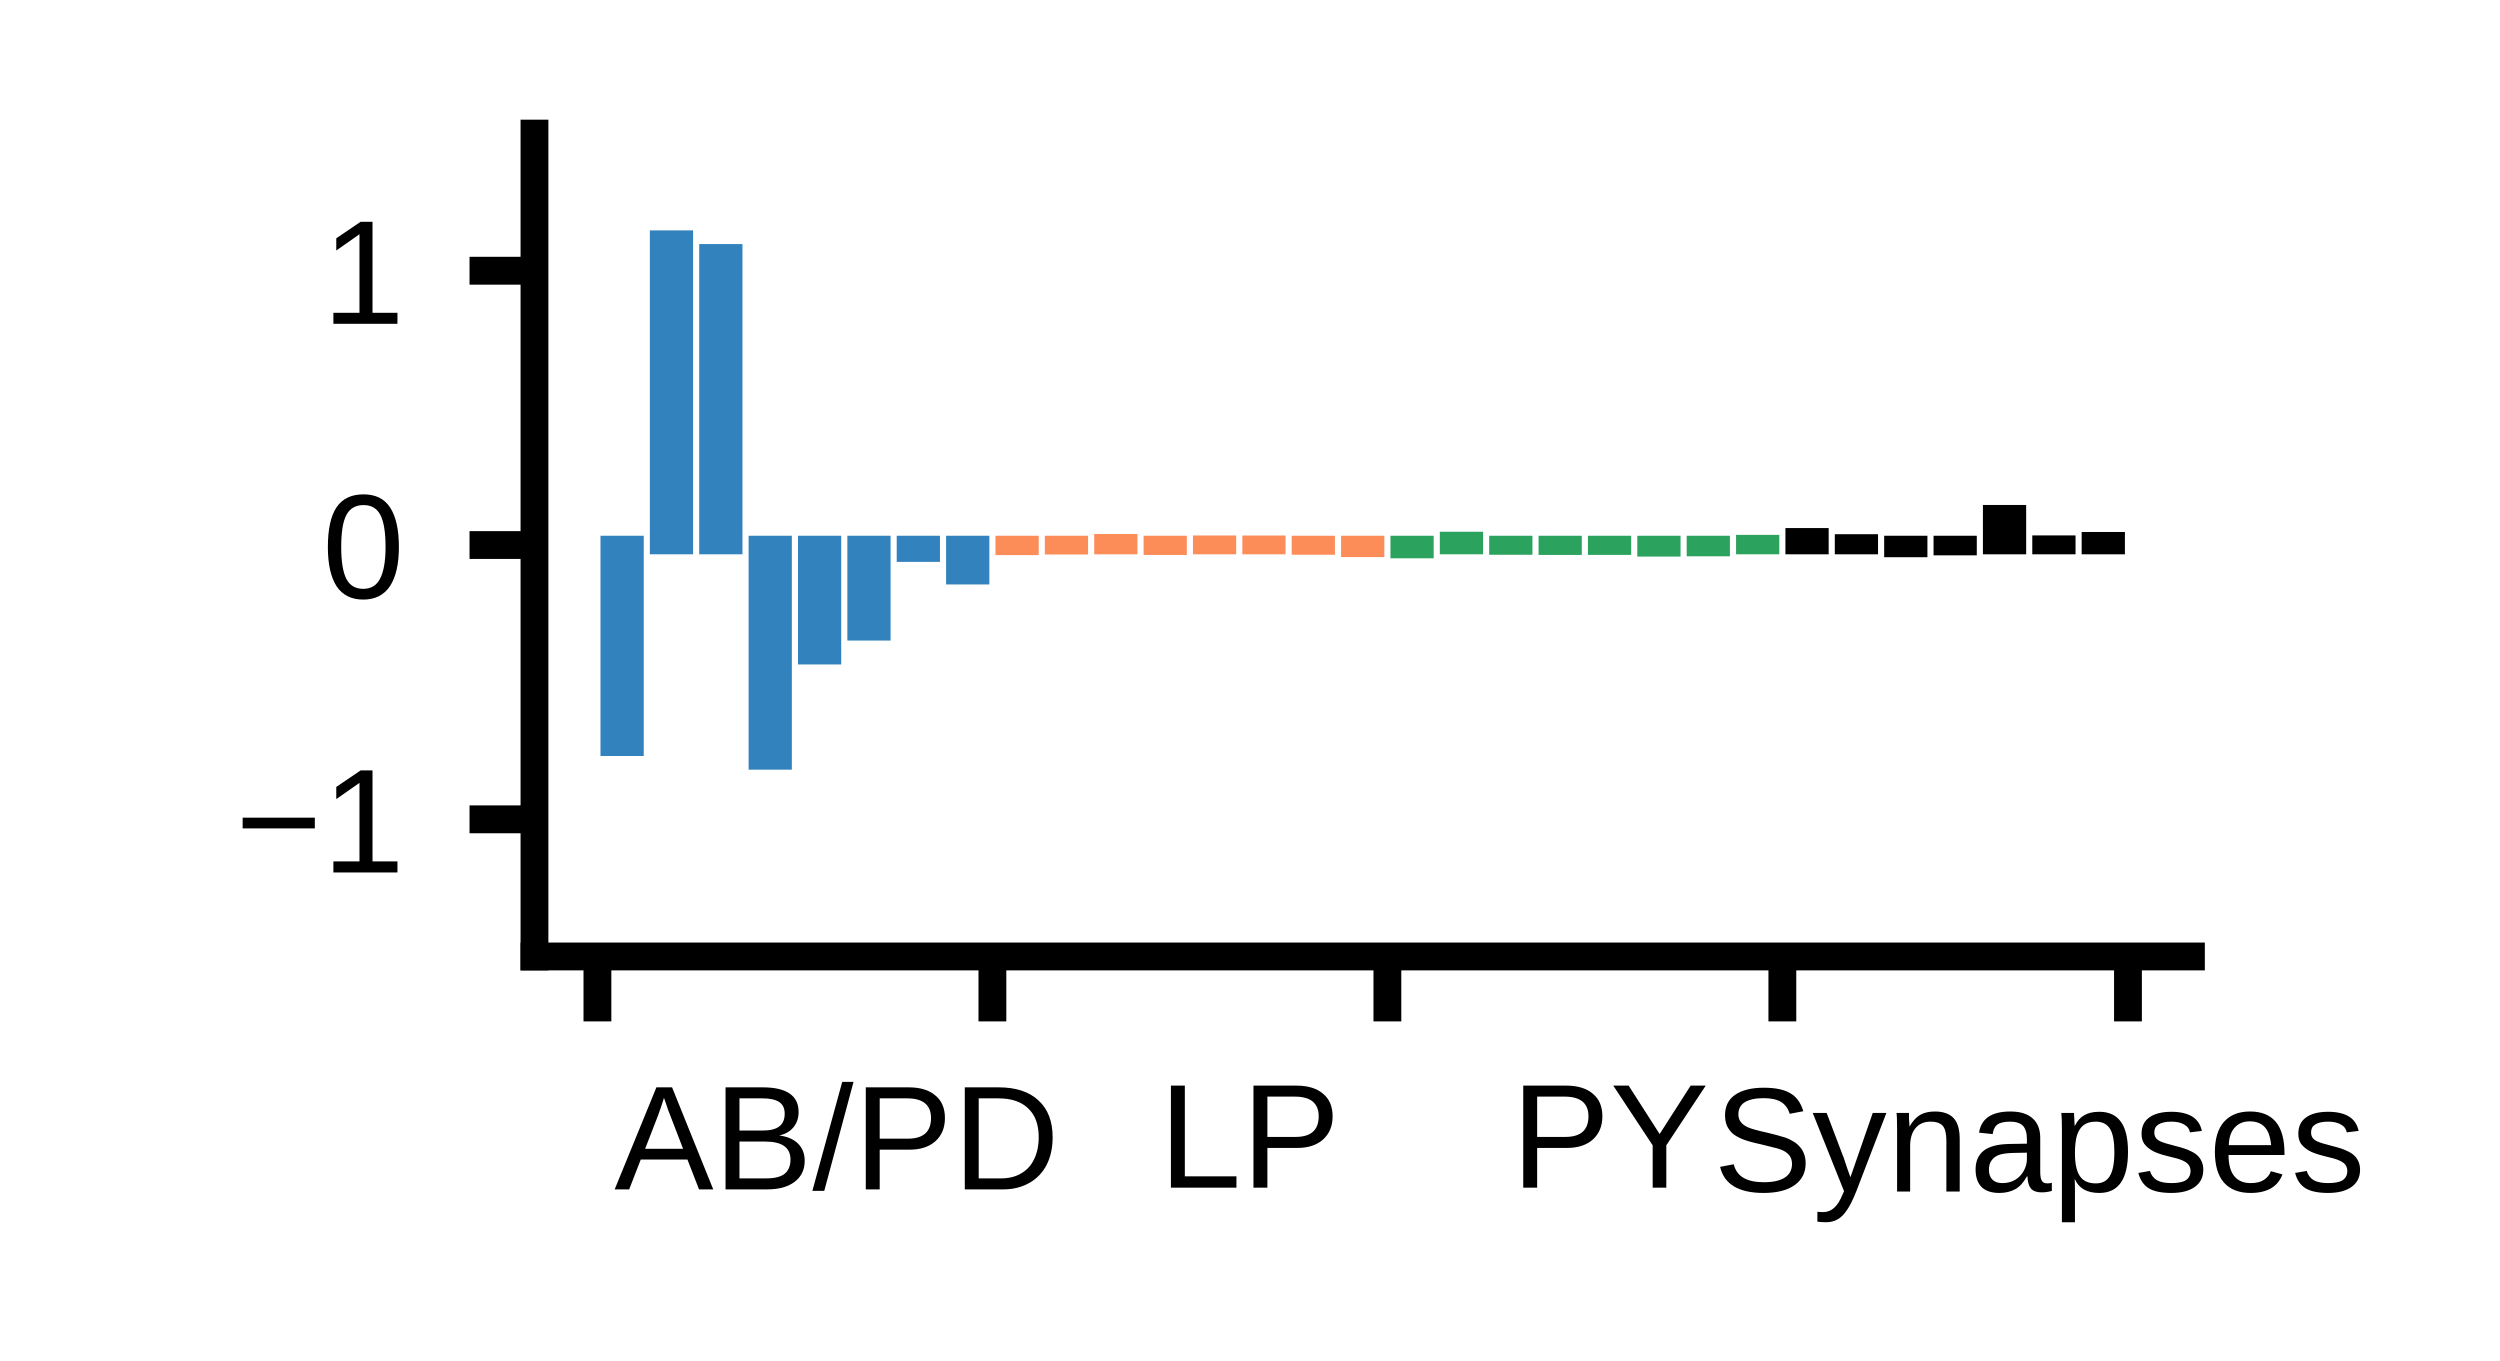
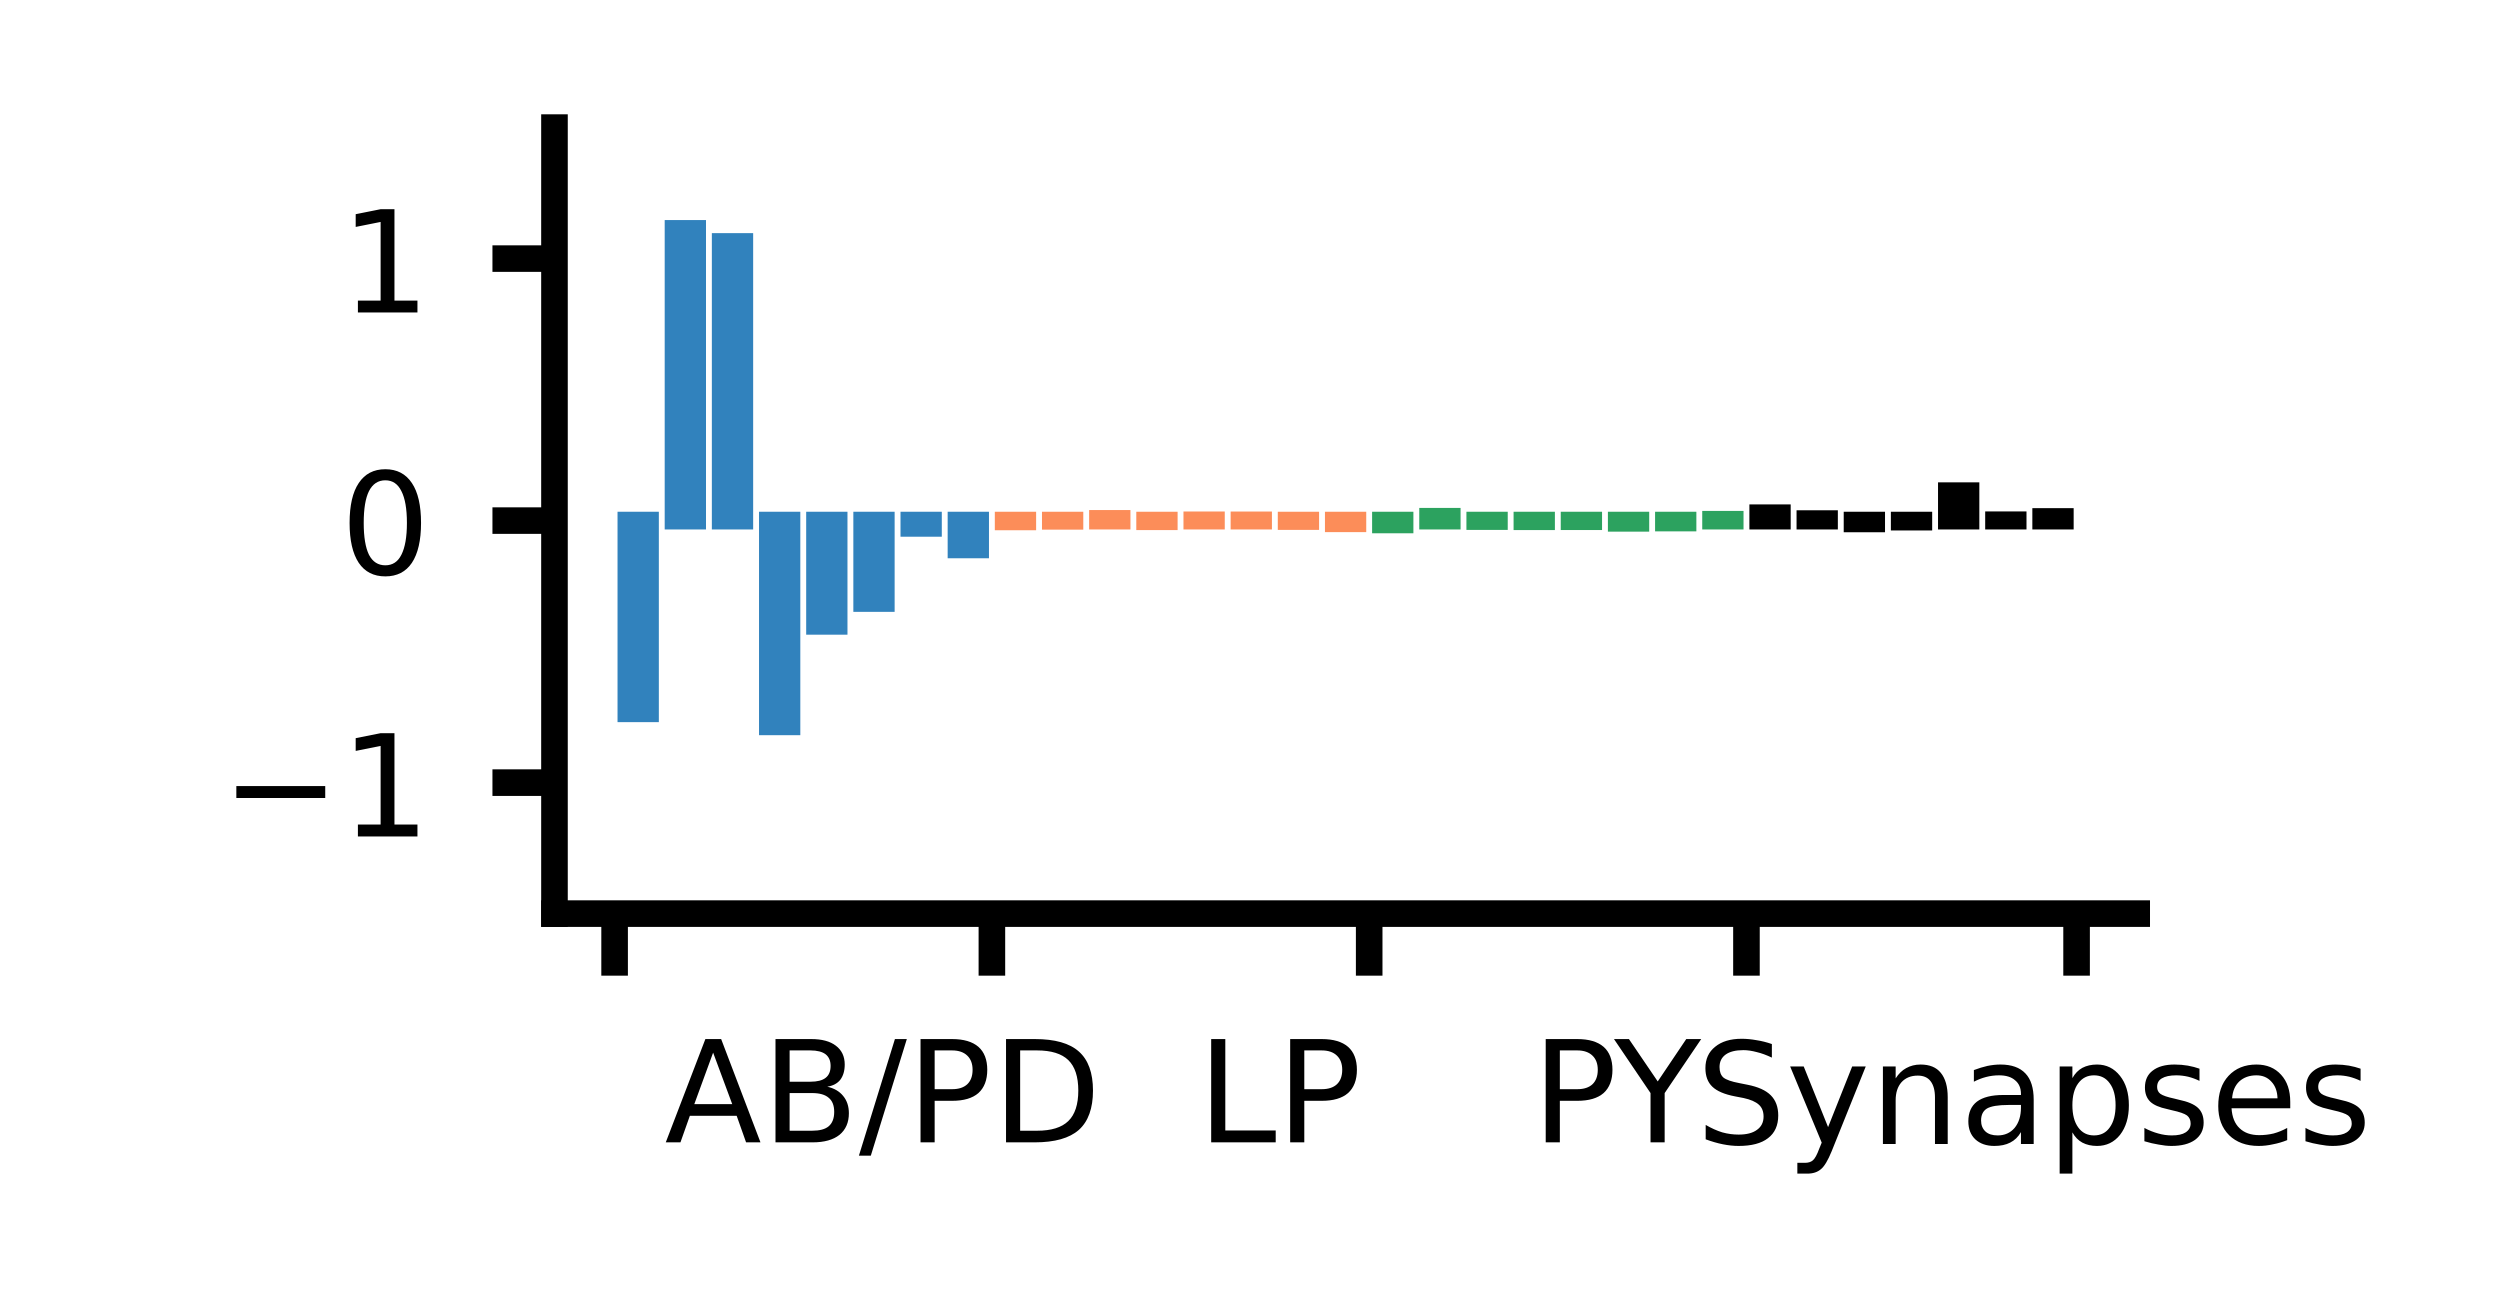
- <svg xmlns="http://www.w3.org/2000/svg" xmlns:xlink="http://www.w3.org/1999/xlink" height="73.352pt" version="1.1" viewBox="0 0 134.746 73.352" width="134.746pt">
+ <svg xmlns="http://www.w3.org/2000/svg" xmlns:xlink="http://www.w3.org/1999/xlink" height="73.495pt" version="1.1" viewBox="0 0 141.066 73.495" width="141.066pt">
  <defs>
-     <style type="text/css">
- *{stroke-linecap:butt;stroke-linejoin:round;}
-   </style>
+     <style type="text/css">*{stroke-linecap:butt;stroke-linejoin:round;}</style>
  </defs>
  <g id="figure_1">
    <g id="patch_1">
-       <path d="M -0 73.352  L 134.746 73.352  L 134.746 -0  L -0 -0  z " style="fill:none;" />
+       <path d="M 0 73.495  L 141.066 73.495  L 141.066 -0  L 0 -0  z " style="fill:none;" />
    </g>
    <g id="axes_1">
      <g id="patch_2">
-         <path d="M 28.807 51.552  L 118.087 51.552  L 118.087 7.2  L 28.807 7.2  z " style="fill:none;" />
+         <path d="M 31.287 51.552  L 120.567 51.552  L 120.567 7.2  L 31.287 7.2  z " style="fill:none;" />
      </g>
      <g id="patch_3">
-         <path clip-path="url(#pbb112214f8)" d="M 32.865 29.376  L 34.196 29.376  L 34.196 40.248  L 32.865 40.248  z " style="fill:#3182bd;stroke:#3182bd;stroke-linejoin:miter;" />
+         <path clip-path="url(#p2344bc13c4)" d="M 35.345 29.376  L 36.676 29.376  L 36.676 40.248  L 35.345 40.248  z " style="fill:#3182bd;stroke:#3182bd;stroke-linejoin:miter;" />
      </g>
      <g id="patch_4">
-         <path clip-path="url(#pbb112214f8)" d="M 35.526 29.376  L 36.857 29.376  L 36.857 12.917  L 35.526 12.917  z " style="fill:#3182bd;stroke:#3182bd;stroke-linejoin:miter;" />
+         <path clip-path="url(#p2344bc13c4)" d="M 38.006 29.376  L 39.337 29.376  L 39.337 12.917  L 38.006 12.917  z " style="fill:#3182bd;stroke:#3182bd;stroke-linejoin:miter;" />
      </g>
      <g id="patch_5">
-         <path clip-path="url(#pbb112214f8)" d="M 38.187 29.376  L 39.518 29.376  L 39.518 13.655  L 38.187 13.655  z " style="fill:#3182bd;stroke:#3182bd;stroke-linejoin:miter;" />
+         <path clip-path="url(#p2344bc13c4)" d="M 40.667 29.376  L 41.998 29.376  L 41.998 13.655  L 40.667 13.655  z " style="fill:#3182bd;stroke:#3182bd;stroke-linejoin:miter;" />
      </g>
      <g id="patch_6">
-         <path clip-path="url(#pbb112214f8)" d="M 40.849 29.376  L 42.179 29.376  L 42.179 40.984  L 40.849 40.984  z " style="fill:#3182bd;stroke:#3182bd;stroke-linejoin:miter;" />
+         <path clip-path="url(#p2344bc13c4)" d="M 43.329 29.376  L 44.659 29.376  L 44.659 40.984  L 43.329 40.984  z " style="fill:#3182bd;stroke:#3182bd;stroke-linejoin:miter;" />
      </g>
      <g id="patch_7">
-         <path clip-path="url(#pbb112214f8)" d="M 43.51 29.376  L 44.84 29.376  L 44.84 35.313  L 43.51 35.313  z " style="fill:#3182bd;stroke:#3182bd;stroke-linejoin:miter;" />
+         <path clip-path="url(#p2344bc13c4)" d="M 45.99 29.376  L 47.32 29.376  L 47.32 35.313  L 45.99 35.313  z " style="fill:#3182bd;stroke:#3182bd;stroke-linejoin:miter;" />
      </g>
      <g id="patch_8">
-         <path clip-path="url(#pbb112214f8)" d="M 46.171 29.376  L 47.501 29.376  L 47.501 34.025  L 46.171 34.025  z " style="fill:#3182bd;stroke:#3182bd;stroke-linejoin:miter;" />
+         <path clip-path="url(#p2344bc13c4)" d="M 48.651 29.376  L 49.981 29.376  L 49.981 34.025  L 48.651 34.025  z " style="fill:#3182bd;stroke:#3182bd;stroke-linejoin:miter;" />
      </g>
      <g id="patch_9">
-         <path clip-path="url(#pbb112214f8)" d="M 48.832 29.376  L 50.162 29.376  L 50.162 29.785  L 48.832 29.785  z " style="fill:#3182bd;stroke:#3182bd;stroke-linejoin:miter;" />
+         <path clip-path="url(#p2344bc13c4)" d="M 51.312 29.376  L 52.642 29.376  L 52.642 29.785  L 51.312 29.785  z " style="fill:#3182bd;stroke:#3182bd;stroke-linejoin:miter;" />
      </g>
      <g id="patch_10">
-         <path clip-path="url(#pbb112214f8)" d="M 51.493 29.376  L 52.824 29.376  L 52.824 31.001  L 51.493 31.001  z " style="fill:#3182bd;stroke:#3182bd;stroke-linejoin:miter;" />
+         <path clip-path="url(#p2344bc13c4)" d="M 53.973 29.376  L 55.304 29.376  L 55.304 31.001  L 53.973 31.001  z " style="fill:#3182bd;stroke:#3182bd;stroke-linejoin:miter;" />
      </g>
      <g id="patch_11">
-         <path clip-path="url(#pbb112214f8)" d="M 54.154 29.376  L 55.485 29.376  L 55.485 29.42  L 54.154 29.42  z " style="fill:#fc8d59;stroke:#fc8d59;stroke-linejoin:miter;" />
+         <path clip-path="url(#p2344bc13c4)" d="M 56.634 29.376  L 57.965 29.376  L 57.965 29.42  L 56.634 29.42  z " style="fill:#fc8d59;stroke:#fc8d59;stroke-linejoin:miter;" />
      </g>
      <g id="patch_12">
-         <path clip-path="url(#pbb112214f8)" d="M 56.815 29.376  L 58.146 29.376  L 58.146 29.386  L 56.815 29.386  z " style="fill:#fc8d59;stroke:#fc8d59;stroke-linejoin:miter;" />
+         <path clip-path="url(#p2344bc13c4)" d="M 59.295 29.376  L 60.626 29.376  L 60.626 29.386  L 59.295 29.386  z " style="fill:#fc8d59;stroke:#fc8d59;stroke-linejoin:miter;" />
      </g>
      <g id="patch_13">
-         <path clip-path="url(#pbb112214f8)" d="M 59.476 29.376  L 60.807 29.376  L 60.807 29.28  L 59.476 29.28  z " style="fill:#fc8d59;stroke:#fc8d59;stroke-linejoin:miter;" />
+         <path clip-path="url(#p2344bc13c4)" d="M 61.956 29.376  L 63.287 29.376  L 63.287 29.28  L 61.956 29.28  z " style="fill:#fc8d59;stroke:#fc8d59;stroke-linejoin:miter;" />
      </g>
      <g id="patch_14">
-         <path clip-path="url(#pbb112214f8)" d="M 62.137 29.376  L 63.468 29.376  L 63.468 29.411  L 62.137 29.411  z " style="fill:#fc8d59;stroke:#fc8d59;stroke-linejoin:miter;" />
+         <path clip-path="url(#p2344bc13c4)" d="M 64.617 29.376  L 65.948 29.376  L 65.948 29.411  L 64.617 29.411  z " style="fill:#fc8d59;stroke:#fc8d59;stroke-linejoin:miter;" />
      </g>
      <g id="patch_15">
-         <path clip-path="url(#pbb112214f8)" d="M 64.799 29.376  L 66.129 29.376  L 66.129 29.362  L 64.799 29.362  z " style="fill:#fc8d59;stroke:#fc8d59;stroke-linejoin:miter;" />
+         <path clip-path="url(#p2344bc13c4)" d="M 67.279 29.376  L 68.609 29.376  L 68.609 29.362  L 67.279 29.362  z " style="fill:#fc8d59;stroke:#fc8d59;stroke-linejoin:miter;" />
      </g>
      <g id="patch_16">
-         <path clip-path="url(#pbb112214f8)" d="M 67.46 29.376  L 68.79 29.376  L 68.79 29.364  L 67.46 29.364  z " style="fill:#fc8d59;stroke:#fc8d59;stroke-linejoin:miter;" />
+         <path clip-path="url(#p2344bc13c4)" d="M 69.94 29.376  L 71.27 29.376  L 71.27 29.364  L 69.94 29.364  z " style="fill:#fc8d59;stroke:#fc8d59;stroke-linejoin:miter;" />
      </g>
      <g id="patch_17">
-         <path clip-path="url(#pbb112214f8)" d="M 70.121 29.376  L 71.451 29.376  L 71.451 29.4  L 70.121 29.4  z " style="fill:#fc8d59;stroke:#fc8d59;stroke-linejoin:miter;" />
+         <path clip-path="url(#p2344bc13c4)" d="M 72.601 29.376  L 73.931 29.376  L 73.931 29.4  L 72.601 29.4  z " style="fill:#fc8d59;stroke:#fc8d59;stroke-linejoin:miter;" />
      </g>
      <g id="patch_18">
-         <path clip-path="url(#pbb112214f8)" d="M 72.782 29.376  L 74.112 29.376  L 74.112 29.526  L 72.782 29.526  z " style="fill:#fc8d59;stroke:#fc8d59;stroke-linejoin:miter;" />
+         <path clip-path="url(#p2344bc13c4)" d="M 75.262 29.376  L 76.592 29.376  L 76.592 29.526  L 75.262 29.526  z " style="fill:#fc8d59;stroke:#fc8d59;stroke-linejoin:miter;" />
      </g>
      <g id="patch_19">
-         <path clip-path="url(#pbb112214f8)" d="M 75.443 29.376  L 76.773 29.376  L 76.773 29.591  L 75.443 29.591  z " style="fill:#2ca25f;stroke:#2ca25f;stroke-linejoin:miter;" />
+         <path clip-path="url(#p2344bc13c4)" d="M 77.923 29.376  L 79.253 29.376  L 79.253 29.591  L 77.923 29.591  z " style="fill:#2ca25f;stroke:#2ca25f;stroke-linejoin:miter;" />
      </g>
      <g id="patch_20">
-         <path clip-path="url(#pbb112214f8)" d="M 78.104 29.376  L 79.435 29.376  L 79.435 29.16  L 78.104 29.16  z " style="fill:#2ca25f;stroke:#2ca25f;stroke-linejoin:miter;" />
+         <path clip-path="url(#p2344bc13c4)" d="M 80.584 29.376  L 81.915 29.376  L 81.915 29.16  L 80.584 29.16  z " style="fill:#2ca25f;stroke:#2ca25f;stroke-linejoin:miter;" />
      </g>
      <g id="patch_21">
-         <path clip-path="url(#pbb112214f8)" d="M 80.765 29.376  L 82.096 29.376  L 82.096 29.401  L 80.765 29.401  z " style="fill:#2ca25f;stroke:#2ca25f;stroke-linejoin:miter;" />
+         <path clip-path="url(#p2344bc13c4)" d="M 83.245 29.376  L 84.576 29.376  L 84.576 29.401  L 83.245 29.401  z " style="fill:#2ca25f;stroke:#2ca25f;stroke-linejoin:miter;" />
      </g>
      <g id="patch_22">
-         <path clip-path="url(#pbb112214f8)" d="M 83.426 29.376  L 84.757 29.376  L 84.757 29.41  L 83.426 29.41  z " style="fill:#2ca25f;stroke:#2ca25f;stroke-linejoin:miter;" />
+         <path clip-path="url(#p2344bc13c4)" d="M 85.906 29.376  L 87.237 29.376  L 87.237 29.41  L 85.906 29.41  z " style="fill:#2ca25f;stroke:#2ca25f;stroke-linejoin:miter;" />
      </g>
      <g id="patch_23">
-         <path clip-path="url(#pbb112214f8)" d="M 86.087 29.376  L 87.418 29.376  L 87.418 29.408  L 86.087 29.408  z " style="fill:#2ca25f;stroke:#2ca25f;stroke-linejoin:miter;" />
+         <path clip-path="url(#p2344bc13c4)" d="M 88.567 29.376  L 89.898 29.376  L 89.898 29.408  L 88.567 29.408  z " style="fill:#2ca25f;stroke:#2ca25f;stroke-linejoin:miter;" />
      </g>
      <g id="patch_24">
-         <path clip-path="url(#pbb112214f8)" d="M 88.748 29.376  L 90.079 29.376  L 90.079 29.499  L 88.748 29.499  z " style="fill:#2ca25f;stroke:#2ca25f;stroke-linejoin:miter;" />
+         <path clip-path="url(#p2344bc13c4)" d="M 91.228 29.376  L 92.559 29.376  L 92.559 29.499  L 91.228 29.499  z " style="fill:#2ca25f;stroke:#2ca25f;stroke-linejoin:miter;" />
      </g>
      <g id="patch_25">
-         <path clip-path="url(#pbb112214f8)" d="M 91.41 29.376  L 92.74 29.376  L 92.74 29.483  L 91.41 29.483  z " style="fill:#2ca25f;stroke:#2ca25f;stroke-linejoin:miter;" />
+         <path clip-path="url(#p2344bc13c4)" d="M 93.89 29.376  L 95.22 29.376  L 95.22 29.483  L 93.89 29.483  z " style="fill:#2ca25f;stroke:#2ca25f;stroke-linejoin:miter;" />
      </g>
      <g id="patch_26">
-         <path clip-path="url(#pbb112214f8)" d="M 94.071 29.376  L 95.401 29.376  L 95.401 29.329  L 94.071 29.329  z " style="fill:#2ca25f;stroke:#2ca25f;stroke-linejoin:miter;" />
+         <path clip-path="url(#p2344bc13c4)" d="M 96.551 29.376  L 97.881 29.376  L 97.881 29.329  L 96.551 29.329  z " style="fill:#2ca25f;stroke:#2ca25f;stroke-linejoin:miter;" />
      </g>
      <g id="patch_27">
-         <path clip-path="url(#pbb112214f8)" d="M 96.732 29.376  L 98.062 29.376  L 98.062 28.962  L 96.732 28.962  z " style="stroke:#000000;stroke-linejoin:miter;" />
+         <path clip-path="url(#p2344bc13c4)" d="M 99.212 29.376  L 100.542 29.376  L 100.542 28.962  L 99.212 28.962  z " style="stroke:#000000;stroke-linejoin:miter;" />
      </g>
      <g id="patch_28">
-         <path clip-path="url(#pbb112214f8)" d="M 99.393 29.376  L 100.723 29.376  L 100.723 29.293  L 99.393 29.293  z " style="stroke:#000000;stroke-linejoin:miter;" />
+         <path clip-path="url(#p2344bc13c4)" d="M 101.873 29.376  L 103.203 29.376  L 103.203 29.293  L 101.873 29.293  z " style="stroke:#000000;stroke-linejoin:miter;" />
      </g>
      <g id="patch_29">
-         <path clip-path="url(#pbb112214f8)" d="M 102.054 29.376  L 103.385 29.376  L 103.385 29.533  L 102.054 29.533  z " style="stroke:#000000;stroke-linejoin:miter;" />
+         <path clip-path="url(#p2344bc13c4)" d="M 104.534 29.376  L 105.865 29.376  L 105.865 29.533  L 104.534 29.533  z " style="stroke:#000000;stroke-linejoin:miter;" />
      </g>
      <g id="patch_30">
-         <path clip-path="url(#pbb112214f8)" d="M 104.715 29.376  L 106.046 29.376  L 106.046 29.432  L 104.715 29.432  z " style="stroke:#000000;stroke-linejoin:miter;" />
+         <path clip-path="url(#p2344bc13c4)" d="M 107.195 29.376  L 108.526 29.376  L 108.526 29.432  L 107.195 29.432  z " style="stroke:#000000;stroke-linejoin:miter;" />
      </g>
      <g id="patch_31">
-         <path clip-path="url(#pbb112214f8)" d="M 107.376 29.376  L 108.707 29.376  L 108.707 27.717  L 107.376 27.717  z " style="stroke:#000000;stroke-linejoin:miter;" />
+         <path clip-path="url(#p2344bc13c4)" d="M 109.856 29.376  L 111.187 29.376  L 111.187 27.717  L 109.856 27.717  z " style="stroke:#000000;stroke-linejoin:miter;" />
      </g>
      <g id="patch_32">
-         <path clip-path="url(#pbb112214f8)" d="M 110.037 29.376  L 111.368 29.376  L 111.368 29.358  L 110.037 29.358  z " style="stroke:#000000;stroke-linejoin:miter;" />
+         <path clip-path="url(#p2344bc13c4)" d="M 112.517 29.376  L 113.848 29.376  L 113.848 29.358  L 112.517 29.358  z " style="stroke:#000000;stroke-linejoin:miter;" />
      </g>
      <g id="patch_33">
-         <path clip-path="url(#pbb112214f8)" d="M 112.698 29.376  L 114.029 29.376  L 114.029 29.173  L 112.698 29.173  z " style="stroke:#000000;stroke-linejoin:miter;" />
+         <path clip-path="url(#p2344bc13c4)" d="M 115.178 29.376  L 116.509 29.376  L 116.509 29.173  L 115.178 29.173  z " style="stroke:#000000;stroke-linejoin:miter;" />
      </g>
      <g id="matplotlib.axis_1">
        <g id="xtick_1">
          <g id="line2d_1">
            <defs>
-               <path d="M 0 0  L 0 3.5  " id="mc007178b0d" style="stroke:#000000;stroke-width:1.5;" />
+               <path d="M 0 0  L 0 3.5  " id="meaaae5465f" style="stroke:#000000;stroke-width:1.5;" />
            </defs>
            <g>
-               <use style="stroke:#000000;stroke-width:1.5;" x="32.2" xlink:href="#mc007178b0d" y="51.552" />
+               <use style="stroke:#000000;stroke-width:1.5;" x="34.68" xlink:href="#meaaae5465f" y="51.552" />
            </g>
          </g>
          <g id="text_1">
-             <g transform="translate(7.2 64.27825)">
-               <text>
-                 <tspan style="font-family:Arial;font-size:8px;font-style:regular;font-weight:regular;" x="25.916 31.252 36.588 38.811 44.146" y="-0.172">AB/PD</tspan>
+             <g transform="translate(7.2 64.63075)">
+               <text>
+                 <tspan style="font-family:DejaVu Sans;font-size:8px;font-style:book;font-weight:book;" x="30.306 35.779 41.267 43.962 48.787" y="-0.172">AB/PD</tspan>
              </text>
            </g>
          </g>
        </g>
        <g id="xtick_2">
          <g id="line2d_2">
            <g>
-               <use style="stroke:#000000;stroke-width:1.5;" x="53.489" xlink:href="#mc007178b0d" y="51.552" />
+               <use style="stroke:#000000;stroke-width:1.5;" x="55.969" xlink:href="#meaaae5465f" y="51.552" />
            </g>
          </g>
          <g id="text_2">
-             <g transform="translate(34.68882 64.27825)">
-               <text>
-                 <tspan style="font-family:Arial;font-size:8px;font-style:regular;font-weight:regular;" x="27.767 32.216" y="-0.266">LP</tspan>
+             <g transform="translate(35.08882 64.63075)">
+               <text>
+                 <tspan style="font-family:DejaVu Sans;font-size:8px;font-style:book;font-weight:book;" x="32.471 36.928" y="-0.172">LP</tspan>
              </text>
            </g>
          </g>
        </g>
        <g id="xtick_3">
          <g id="line2d_3">
            <g>
-               <use style="stroke:#000000;stroke-width:1.5;" x="74.778" xlink:href="#mc007178b0d" y="51.552" />
+               <use style="stroke:#000000;stroke-width:1.5;" x="77.258" xlink:href="#meaaae5465f" y="51.552" />
            </g>
          </g>
          <g id="text_3">
-             <g transform="translate(57.37765 64.27825)">
-               <text>
-                 <tspan style="font-family:Arial;font-size:8px;font-style:regular;font-weight:regular;" x="24.065 29.401" y="-0.266">PY</tspan>
+             <g transform="translate(58.29765 64.63075)">
+               <text>
+                 <tspan style="font-family:DejaVu Sans;font-size:8px;font-style:book;font-weight:book;" x="28.142 32.966" y="-0.172">PY</tspan>
              </text>
            </g>
          </g>
        </g>
        <g id="xtick_4">
          <g id="line2d_4">
            <g>
-               <use style="stroke:#000000;stroke-width:1.5;" x="96.066" xlink:href="#mc007178b0d" y="51.552" />
+               <use style="stroke:#000000;stroke-width:1.5;" x="98.546" xlink:href="#meaaae5465f" y="51.552" />
            </g>
          </g>
          <g id="text_4">
-             <g transform="translate(64.58647 64.392)">
-               <text>
-                 <tspan style="font-family:Arial;font-size:8px;font-style:regular;font-weight:regular;" x="27.767 33.103 37.103 41.552 46.002 50.451 54.451 58.9" y="-0.172">Synapses</tspan>
+             <g transform="translate(63.22647 64.6145)">
+               <text>
+                 <tspan style="font-family:DejaVu Sans;font-size:8px;font-style:book;font-weight:book;" x="32.471 37.549 42.283 47.354 52.256 57.334 61.502 66.424" y="-0.062">Synapses</tspan>
              </text>
            </g>
          </g>
        </g>
        <g id="xtick_5">
          <g id="line2d_5">
            <g>
-               <use style="stroke:#000000;stroke-width:1.5;" x="114.694" xlink:href="#mc007178b0d" y="51.552" />
+               <use style="stroke:#000000;stroke-width:1.5;" x="117.174" xlink:href="#meaaae5465f" y="51.552" />
            </g>
          </g>
        </g>
      </g>
      <g id="matplotlib.axis_2">
        <g id="ytick_1">
          <g id="line2d_6">
            <defs>
-               <path d="M 0 0  L -3.5 0  " id="m2f7fde33a9" style="stroke:#000000;stroke-width:1.5;" />
+               <path d="M 0 0  L -3.5 0  " id="mc4c5f5ccc7" style="stroke:#000000;stroke-width:1.5;" />
            </defs>
            <g>
-               <use style="stroke:#000000;stroke-width:1.5;" x="28.807" xlink:href="#m2f7fde33a9" y="44.16" />
+               <use style="stroke:#000000;stroke-width:1.5;" x="31.287" xlink:href="#mc4c5f5ccc7" y="44.16" />
            </g>
          </g>
          <g id="text_5">
-             <text style="font-family:Arial;font-size:8px;font-style:normal;font-weight:normal;text-anchor:end;" transform="rotate(-0, 21.80709, 47.02313)" x="21.807" y="47.023">−1</text>
+             <text style="font-family:DejaVu Sans;font-size:8px;font-stretch:normal;font-style:normal;font-weight:normal;text-anchor:end;" transform="rotate(-0, 24.28709, 47.19938)" x="24.287" y="47.199">−1</text>
          </g>
        </g>
        <g id="ytick_2">
          <g id="line2d_7">
            <g>
-               <use style="stroke:#000000;stroke-width:1.5;" x="28.807" xlink:href="#m2f7fde33a9" y="29.376" />
+               <use style="stroke:#000000;stroke-width:1.5;" x="31.287" xlink:href="#mc4c5f5ccc7" y="29.376" />
            </g>
          </g>
          <g id="text_6">
-             <text style="font-family:Arial;font-size:8px;font-style:normal;font-weight:normal;text-anchor:end;" transform="rotate(-0, 21.80709, 32.23913)" x="21.807" y="32.239">0</text>
+             <text style="font-family:DejaVu Sans;font-size:8px;font-stretch:normal;font-style:normal;font-weight:normal;text-anchor:end;" transform="rotate(-0, 24.28709, 32.41537)" x="24.287" y="32.415">0</text>
          </g>
        </g>
        <g id="ytick_3">
          <g id="line2d_8">
            <g>
-               <use style="stroke:#000000;stroke-width:1.5;" x="28.807" xlink:href="#m2f7fde33a9" y="14.592" />
+               <use style="stroke:#000000;stroke-width:1.5;" x="31.287" xlink:href="#mc4c5f5ccc7" y="14.592" />
            </g>
          </g>
          <g id="text_7">
-             <text style="font-family:Arial;font-size:8px;font-style:normal;font-weight:normal;text-anchor:end;" transform="rotate(-0, 21.80709, 17.45512)" x="21.807" y="17.455">1</text>
+             <text style="font-family:DejaVu Sans;font-size:8px;font-stretch:normal;font-style:normal;font-weight:normal;text-anchor:end;" transform="rotate(-0, 24.28709, 17.63137)" x="24.287" y="17.631">1</text>
          </g>
        </g>
      </g>
      <g id="patch_34">
-         <path d="M 28.807 51.552  L 28.807 7.2  " style="fill:none;stroke:#000000;stroke-linecap:square;stroke-linejoin:miter;stroke-width:1.5;" />
+         <path d="M 31.287 51.552  L 31.287 7.2  " style="fill:none;stroke:#000000;stroke-linecap:square;stroke-linejoin:miter;stroke-width:1.5;" />
      </g>
      <g id="patch_35">
-         <path d="M 28.807 51.552  L 118.087 51.552  " style="fill:none;stroke:#000000;stroke-linecap:square;stroke-linejoin:miter;stroke-width:1.5;" />
+         <path d="M 31.287 51.552  L 120.567 51.552  " style="fill:none;stroke:#000000;stroke-linecap:square;stroke-linejoin:miter;stroke-width:1.5;" />
      </g>
    </g>
  </g>
  <defs>
-     <clipPath id="pbb112214f8">
-       <rect height="44.352" width="89.28" x="28.807" y="7.2" />
+     <clipPath id="p2344bc13c4">
+       <rect height="44.352" width="89.28" x="31.287" y="7.2" />
    </clipPath>
  </defs>
</svg>
